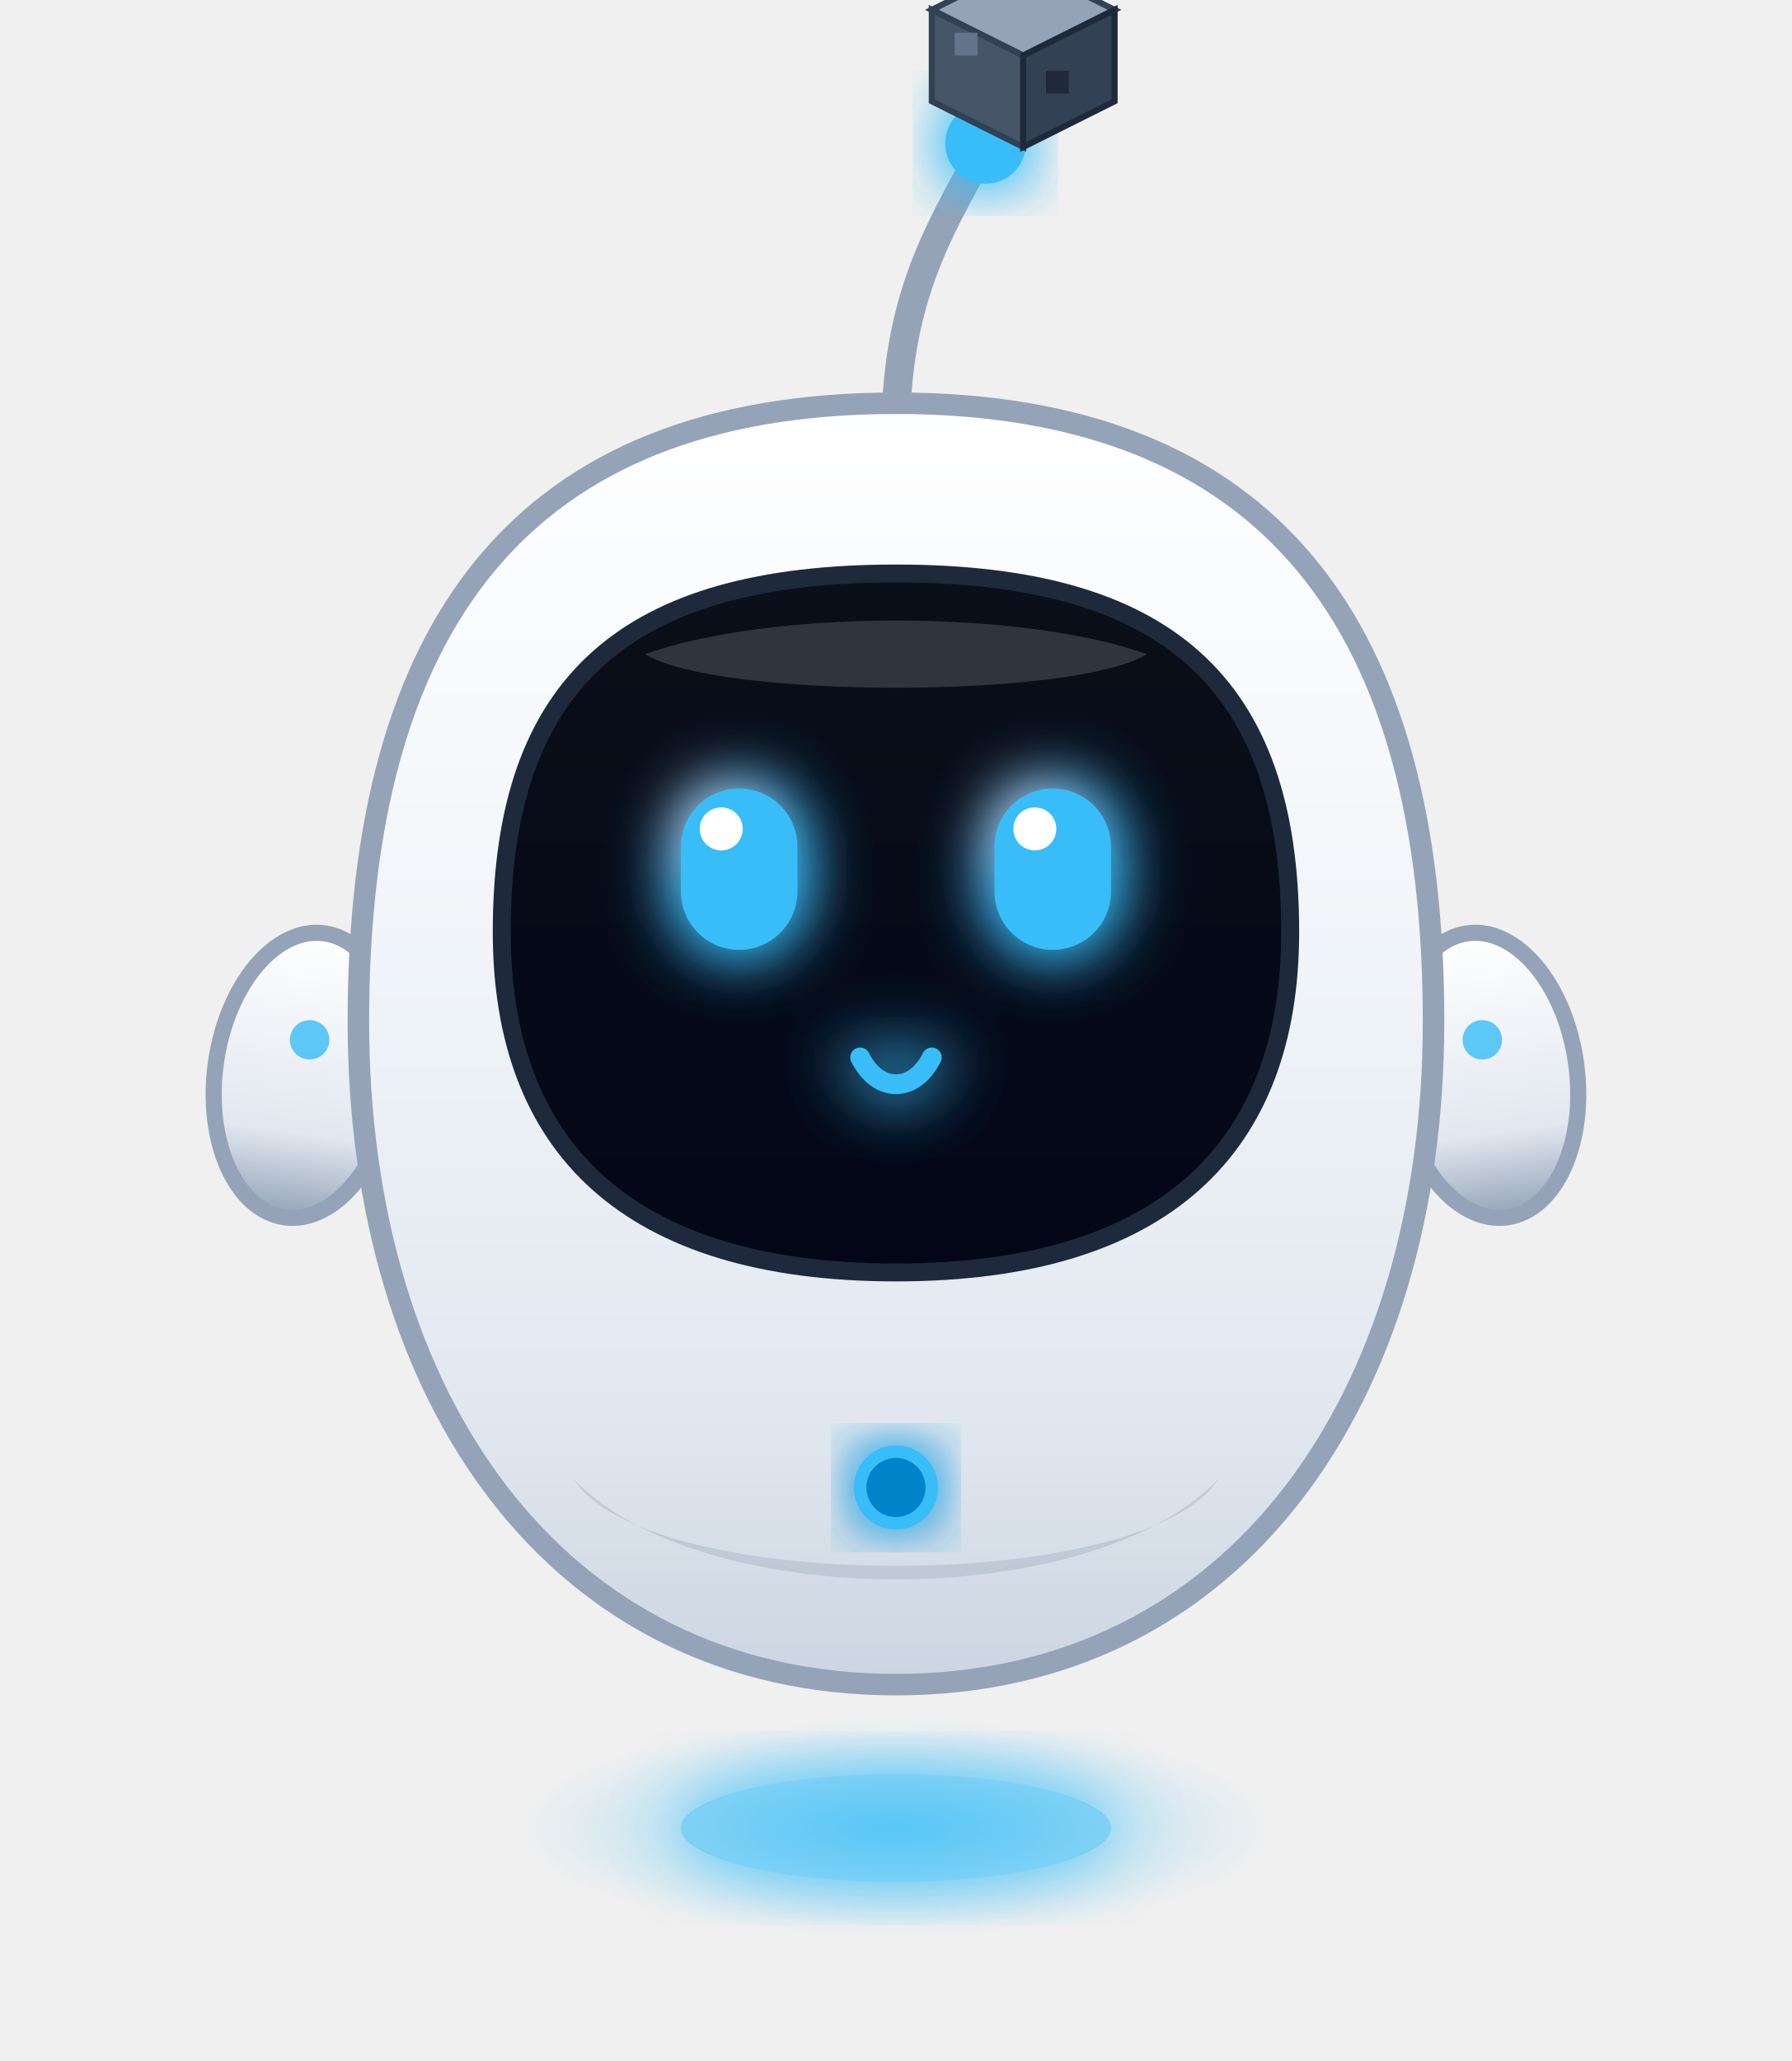
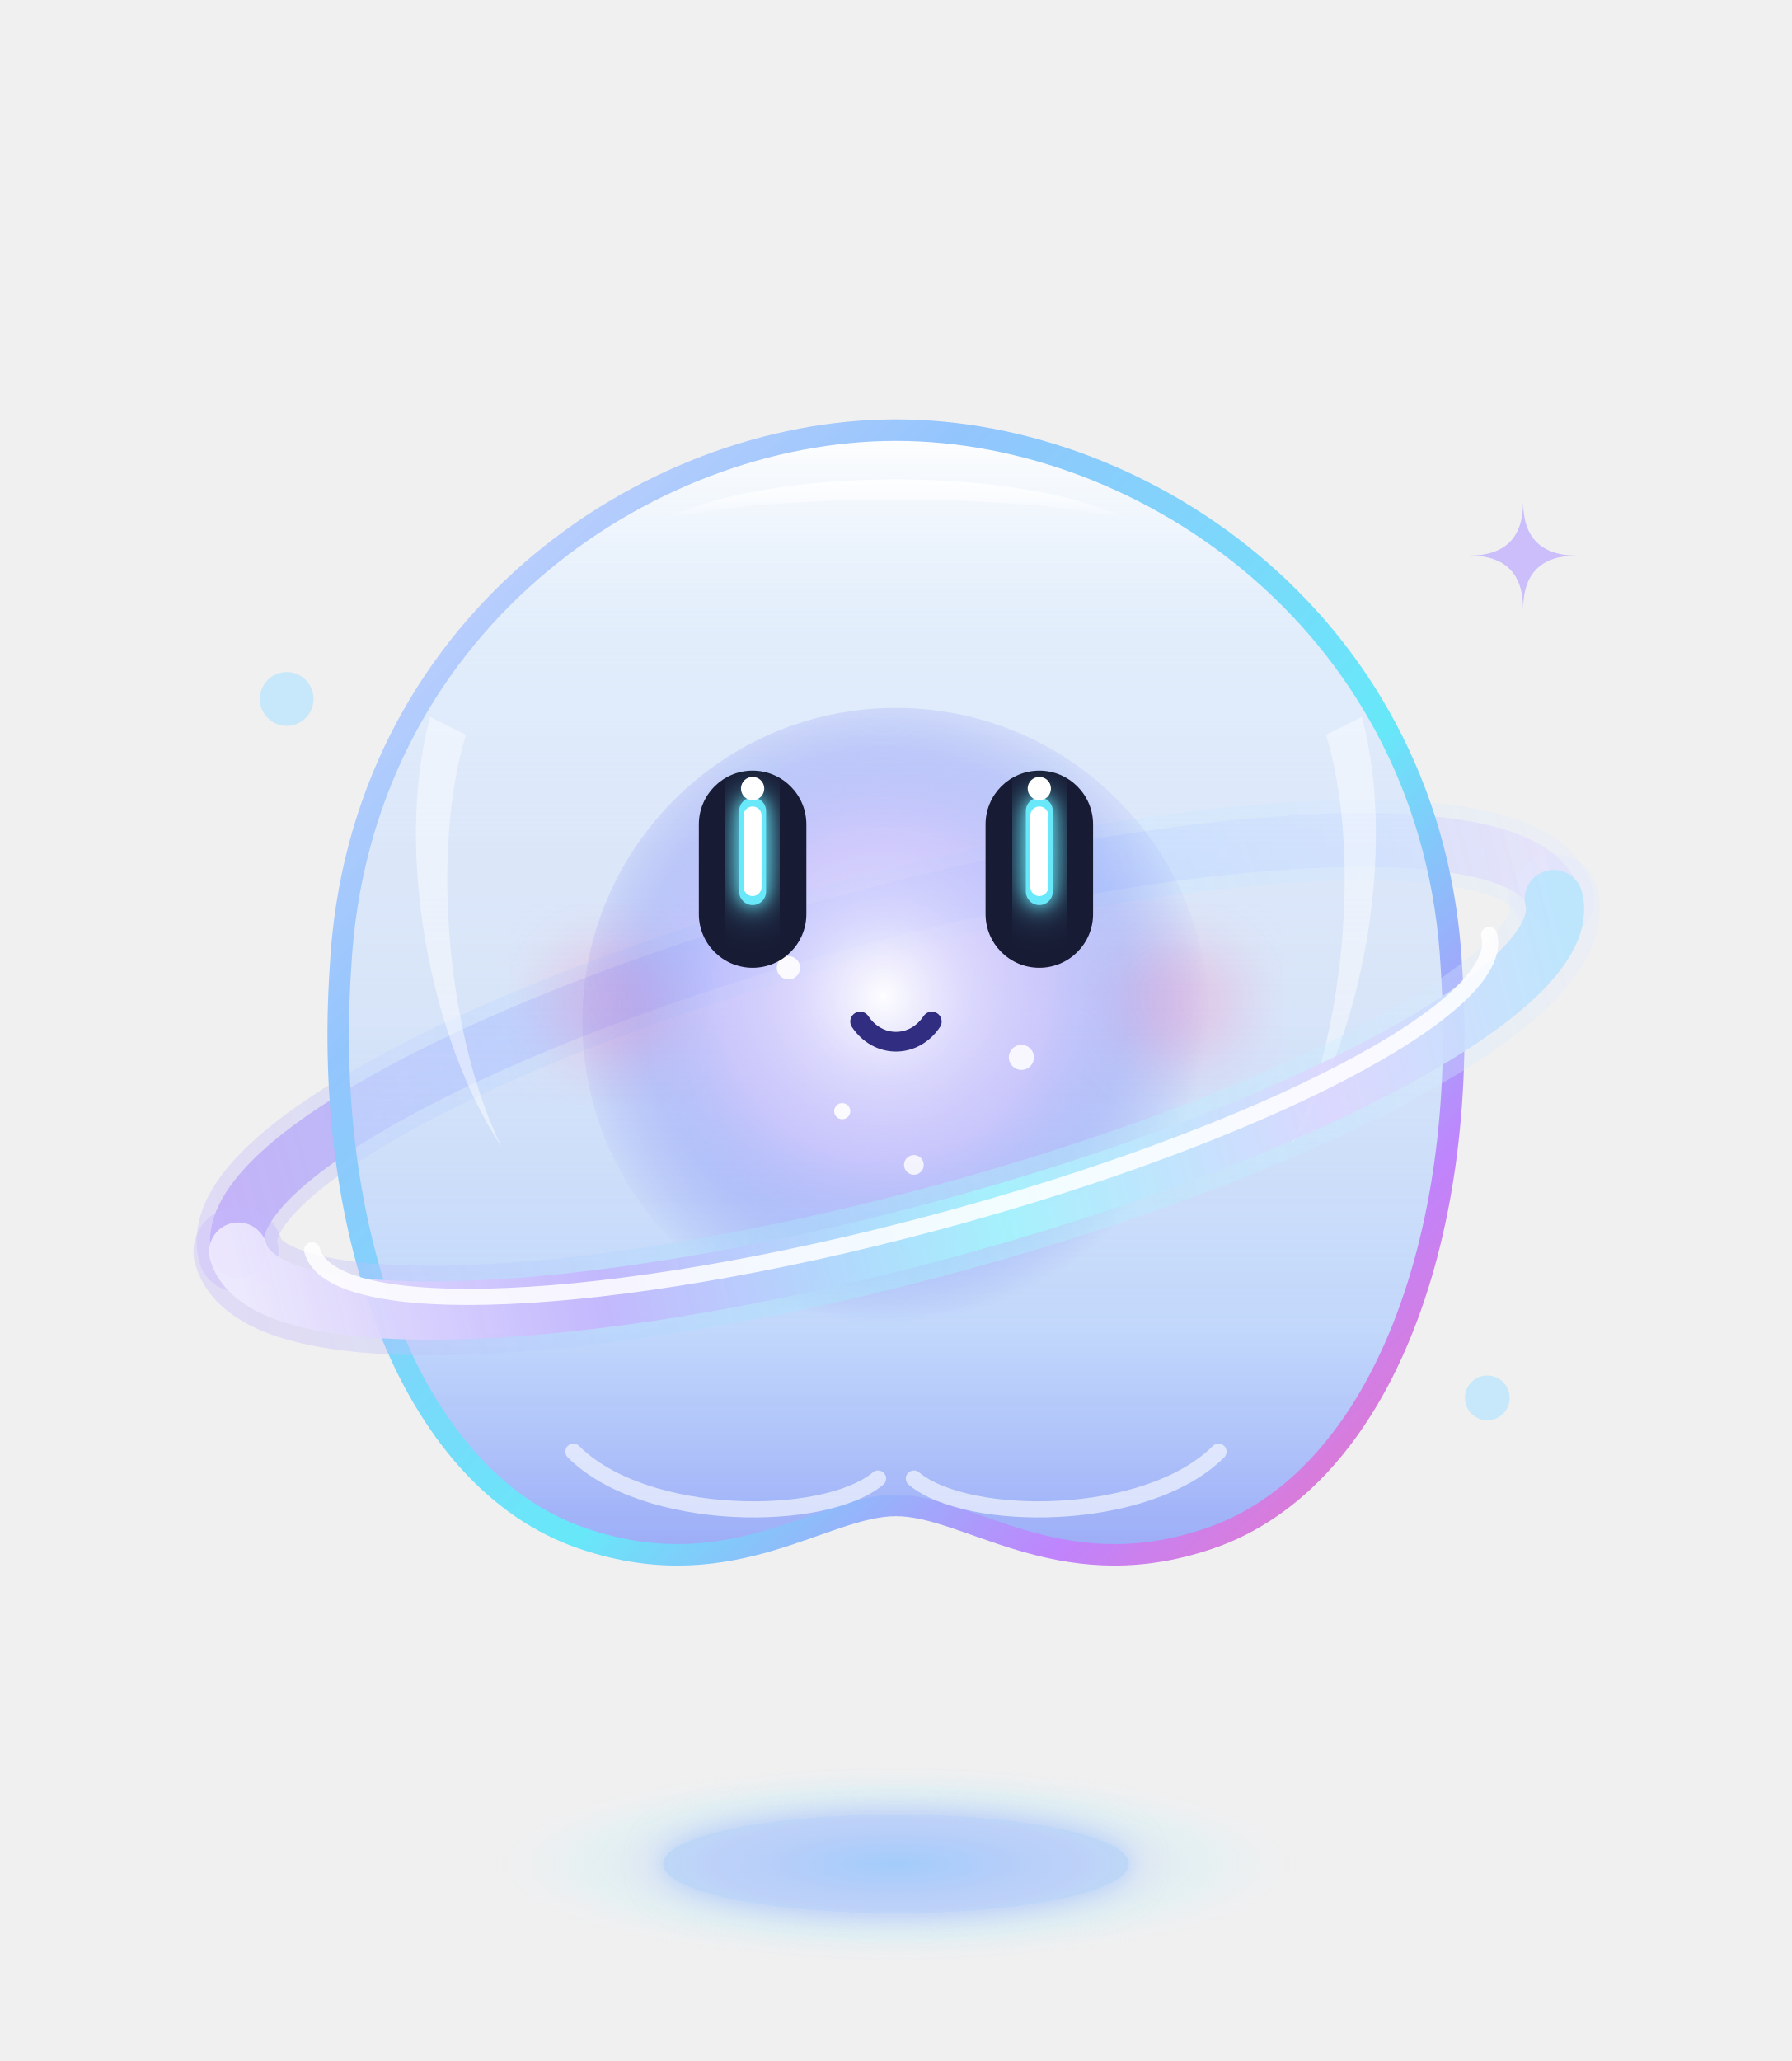
<svg xmlns="http://www.w3.org/2000/svg" width="200" height="230" viewBox="0 0 200 230" fill="none">
  <defs>
-     <linearGradient id="pebCeramic" x1="0" y1="0" x2="0" y2="1">
-       <stop offset="0%" stop-color="#FFFFFF" />
-       <stop offset="42%" stop-color="#F1F5F9" />
-       <stop offset="78%" stop-color="#E2E8F0" />
-       <stop offset="100%" stop-color="#CBD5E1" />
+     <linearGradient id="pebGlassBody" x1="0%" y1="0%" x2="0%" y2="100%">
+       <stop offset="0%" stop-color="#FFFFFF" stop-opacity="0.92" />
+       <stop offset="16%" stop-color="#E0EEFF" stop-opacity="0.78" />
+       <stop offset="48%" stop-color="#C7DDFF" stop-opacity="0.55" />
+       <stop offset="80%" stop-color="#B4D0FE" stop-opacity="0.78" />
+       <stop offset="100%" stop-color="#93A5F8" stop-opacity="0.92" />
    </linearGradient>
-     <linearGradient id="pebOled" x1="0" y1="0" x2="0" y2="1">
-       <stop offset="0%" stop-color="#0B0F19" />
-       <stop offset="100%" stop-color="#020617" />
+     <linearGradient id="pebIridescentRim" x1="0%" y1="0%" x2="100%" y2="100%">
+       <stop offset="0%" stop-color="#DDD6FE" />
+       <stop offset="28%" stop-color="#93C5FD" />
+       <stop offset="60%" stop-color="#67E8F9" />
+       <stop offset="82%" stop-color="#C084FC" />
+       <stop offset="100%" stop-color="#F472B6" />
    </linearGradient>
-     <linearGradient id="pebHand" x1="0" y1="0" x2="0" y2="1">
-       <stop offset="0%" stop-color="#FFFFFF" />
-       <stop offset="70%" stop-color="#E2E8F0" />
-       <stop offset="100%" stop-color="#94A3B8" />
+     <linearGradient id="pebRingBack" x1="0%" y1="0%" x2="100%" y2="0%">
+       <stop offset="0%" stop-color="#A78BFA" stop-opacity="0.5" />
+       <stop offset="50%" stop-color="#93C5FD" stop-opacity="0.65" />
+       <stop offset="100%" stop-color="#DDD6FE" stop-opacity="0.45" />
    </linearGradient>
-     <filter id="pebNeon" x="-40%" y="-40%" width="180%" height="180%">
-       <feGaussianBlur stdDeviation="3.5" result="blur1" />
-       <feGaussianBlur stdDeviation="1.5" result="blur2" />
+     <linearGradient id="pebRingFront" x1="0%" y1="0%" x2="100%" y2="0%">
+       <stop offset="0%" stop-color="#EDE9FE" stop-opacity="0.95" />
+       <stop offset="25%" stop-color="#C4B5FD" stop-opacity="0.88" />
+       <stop offset="55%" stop-color="#A5F3FC" stop-opacity="0.92" />
+       <stop offset="80%" stop-color="#DDD6FE" stop-opacity="0.88" />
+       <stop offset="100%" stop-color="#BAE6FD" stop-opacity="0.95" />
+     </linearGradient>
+     <linearGradient id="pebRingGlow" x1="0%" y1="0%" x2="100%" y2="0%">
+       <stop offset="0%" stop-color="rgba(196, 181, 253, 0.7)" />
+       <stop offset="50%" stop-color="rgba(165, 243, 252, 0.85)" />
+       <stop offset="100%" stop-color="rgba(224, 231, 255, 0.6)" />
+     </linearGradient>
+     <radialGradient id="pebNebulaCore" cx="48%" cy="46%" r="52%">
+       <stop offset="0%" stop-color="#FFFFFF" stop-opacity="0.95" />
+       <stop offset="25%" stop-color="#DDD6FE" stop-opacity="0.8" />
+       <stop offset="50%" stop-color="#C4B5FD" stop-opacity="0.6" />
+       <stop offset="75%" stop-color="#818CF8" stop-opacity="0.35" />
+       <stop offset="100%" stop-color="#6366F1" stop-opacity="0" />
+     </radialGradient>
+     <linearGradient id="pebCrestHighlight" x1="0%" y1="0%" x2="0%" y2="100%">
+       <stop offset="0%" stop-color="#FFFFFF" stop-opacity="0.88" />
+       <stop offset="60%" stop-color="#FFFFFF" stop-opacity="0.45" />
+       <stop offset="100%" stop-color="#FFFFFF" stop-opacity="0" />
+     </linearGradient>
+     <radialGradient id="pebGroundCaustic" cx="50%" cy="50%" r="50%">
+       <stop offset="0%" stop-color="rgba(147, 197, 253, 0.7)" />
+       <stop offset="45%" stop-color="rgba(196, 181, 253, 0.35)" />
+       <stop offset="75%" stop-color="rgba(165, 243, 252, 0.15)" />
+       <stop offset="100%" stop-color="rgba(224, 231, 255, 0)" />
+     </radialGradient>
+     <filter id="pebCyanGlow" x="-50%" y="-50%" width="200%" height="200%">
+       <feGaussianBlur in="SourceGraphic" stdDeviation="2.4" result="blur1" />
+       <feGaussianBlur in="SourceGraphic" stdDeviation="1.0" result="blur2" />
      <feMerge>
        <feMergeNode in="blur1" />
        <feMergeNode in="blur2" />
        <feMergeNode in="SourceGraphic" />
      </feMerge>
    </filter>
-     <radialGradient id="pebAura" cx="50%" cy="50%" r="50%">
-       <stop offset="0%" stop-color="rgba(56, 189, 248, 0.65)" />
-       <stop offset="60%" stop-color="rgba(56, 189, 248, 0.2)" />
-       <stop offset="100%" stop-color="rgba(56, 189, 248, 0)" />
-     </radialGradient>
+     <filter id="pebSoftBlur" x="-30%" y="-30%" width="160%" height="160%">
+       <feGaussianBlur stdDeviation="3.2" />
+     </filter>
  </defs>
-   <ellipse cx="100" cy="204" rx="42" ry="12" fill="url(#pebAura)" />
-   <ellipse cx="100" cy="204" rx="24" ry="6" fill="#38BDF8" opacity="0.5" filter="url(#pebNeon)" />
-   <g transform="rotate(8 34 120)">
-     <ellipse cx="34" cy="120" rx="10" ry="16" fill="url(#pebHand)" stroke="#94A3B8" stroke-width="1.8" />
-     <circle cx="34" cy="116" r="2.2" fill="#38BDF8" opacity="0.8" />
+   <ellipse cx="100" cy="208" rx="46" ry="11" fill="url(#pebGroundCaustic)" />
+   <ellipse cx="100" cy="208" rx="26" ry="5.5" fill="#93C5FD" opacity="0.45" filter="url(#pebCyanGlow)" />
+   <g transform="rotate(-15 100 120)">
+     <path d="M 24 120 A 76 18 0 0 1 176 120" stroke="url(#pebRingGlow)" stroke-width="9" opacity="0.5" stroke-linecap="round" />
+     <path d="M 24 120 A 76 18 0 0 1 176 120" stroke="url(#pebRingBack)" stroke-width="6" stroke-linecap="round" />
  </g>
-   <g transform="rotate(-8 166 120)">
-     <ellipse cx="166" cy="120" rx="10" ry="16" fill="url(#pebHand)" stroke="#94A3B8" stroke-width="1.8" />
-     <circle cx="166" cy="116" r="2.2" fill="#38BDF8" opacity="0.8" />
+   <path d="M 100 48 C 128 48, 160 70, 162 108 C 164 138, 154 166, 134 172 C 118 177, 108 168, 100 168 C 92 168, 82 177, 66 172 C 46 166, 36 138, 38 108 C 40 70, 72 48, 100 48 Z" fill="url(#pebGlassBody)" stroke="url(#pebIridescentRim)" stroke-width="2.4" />
+   <circle cx="100" cy="114" r="35" fill="url(#pebNebulaCore)" />
+   <circle cx="88" cy="108" r="1.3" fill="#FFFFFF" opacity="0.9" />
+   <circle cx="114" cy="118" r="1.4" fill="#FFFFFF" opacity="0.85" />
+   <circle cx="102" cy="130" r="1.1" fill="#FFFFFF" opacity="0.8" />
+   <circle cx="94" cy="124" r="0.9" fill="#FFFFFF" opacity="0.9" />
+   <path d="M 74 58 C 86 52, 114 52, 126 58 C 114 55, 86 55, 74 58 Z" fill="url(#pebCrestHighlight)" />
+   <path d="M 48 80 C 44 95, 48 116, 56 128 C 50 116, 48 95, 52 82 Z" fill="#FFFFFF" opacity="0.45" />
+   <path d="M 152 80 C 156 95, 152 116, 144 128 C 150 116, 152 95, 148 82 Z" fill="#FFFFFF" opacity="0.45" />
+   <path d="M 64 162 C 72 170, 92 170, 98 165" stroke="rgba(255,255,255,0.6)" stroke-width="1.8" stroke-linecap="round" fill="none" />
+   <path d="M 102 165 C 108 170, 128 170, 136 162" stroke="rgba(255,255,255,0.6)" stroke-width="1.8" stroke-linecap="round" fill="none" />
+   <circle cx="68" cy="112" r="7" fill="#F472B6" opacity="0.25" filter="url(#pebSoftBlur)" />
+   <circle cx="132" cy="112" r="7" fill="#F472B6" opacity="0.25" filter="url(#pebSoftBlur)" />
+   <rect x="78" y="86" width="12" height="22" rx="6" fill="#181B34" />
+   <rect x="82.5" y="89" width="3" height="12" rx="1.5" fill="#67E8F9" filter="url(#pebCyanGlow)" />
+   <rect x="83" y="90" width="2" height="10" rx="1" fill="#FFFFFF" />
+   <circle cx="84" cy="88" r="1.3" fill="#FFFFFF" />
+   <rect x="110" y="86" width="12" height="22" rx="6" fill="#181B34" />
+   <rect x="114.5" y="89" width="3" height="12" rx="1.5" fill="#67E8F9" filter="url(#pebCyanGlow)" />
+   <rect x="115" y="90" width="2" height="10" rx="1" fill="#FFFFFF" />
+   <circle cx="116" cy="88" r="1.3" fill="#FFFFFF" />
+   <path d="M 96 114 C 98 117, 102 117, 104 114" stroke="#312E81" stroke-width="2.2" stroke-linecap="round" fill="none" />
+   <g transform="rotate(-15 100 120)">
+     <path d="M 176 120 A 76 18 0 0 1 24 120" stroke="url(#pebRingGlow)" stroke-width="10" opacity="0.5" stroke-linecap="round" />
+     <path d="M 176 120 A 76 18 0 0 1 24 120" stroke="url(#pebRingFront)" stroke-width="6.5" stroke-linecap="round" />
+     <path d="M 168 122 A 68 15 0 0 1 32 122" stroke="#FFFFFF" stroke-width="1.8" stroke-linecap="round" opacity="0.85" />
  </g>
-   <path d="M 100 48 C 100 32, 106 24, 110 16" stroke="#94A3B8" stroke-width="3.2" stroke-linecap="round" />
-   <circle cx="110" cy="16" r="4.5" fill="#38BDF8" filter="url(#pebNeon)" />
-   <g transform="translate(104, -4) scale(0.85)">
-     <polygon points="12,0 24,6 12,12 0,6" fill="#94A3B8" stroke="#334155" stroke-width="0.8" />
-     <polygon points="0,6 12,12 12,24 0,18" fill="#475569" stroke="#334155" stroke-width="0.8" />
-     <polygon points="12,12 24,6 24,18 12,24" fill="#334155" stroke="#1E293B" stroke-width="0.8" />
-     <rect x="3" y="9" width="3" height="3" fill="#64748B" />
-     <rect x="15" y="14" width="3" height="3" fill="#1E293B" />
-   </g>
-   <path d="M 100 45 C 142 45, 160 70, 160 114 C 160 156, 138 188, 100 188 C 62 188, 40 156, 40 114 C 40 70, 58 45, 100 45 Z" fill="url(#pebCeramic)" stroke="#94A3B8" stroke-width="2.4" />
-   <path d="M 64 165 C 78 180, 122 180, 136 165 C 128 178, 72 178, 64 165 Z" fill="#94A3B8" opacity="0.35" />
-   <path d="M 100 64 C 130 64, 144 76, 144 104 C 144 128, 130 142, 100 142 C 70 142, 56 128, 56 104 C 56 76, 70 64, 100 64 Z" fill="url(#pebOled)" stroke="#1E293B" stroke-width="2" />
-   <path d="M 72 73 C 86 68, 114 68, 128 73 C 120 78, 80 78, 72 73 Z" fill="white" opacity="0.16" />
-   <circle cx="100" cy="166" r="4" fill="#0284C7" stroke="#38BDF8" stroke-width="1.4" filter="url(#pebNeon)" />
-   <g filter="url(#pebNeon)">
-     <rect x="76" y="88" width="13" height="18" rx="6.5" fill="#38BDF8" />
-     <circle cx="80.5" cy="92.5" r="2.4" fill="#FFFFFF" />
-     <rect x="111" y="88" width="13" height="18" rx="6.5" fill="#38BDF8" />
-     <circle cx="115.5" cy="92.5" r="2.4" fill="#FFFFFF" />
-     <path d="M 96 118 C 98 122, 102 122, 104 118" stroke="#38BDF8" stroke-width="2.2" stroke-linecap="round" fill="none" />
-   </g>
+   <path d="M 170 56 Q 170 62 176 62 Q 170 62 170 68 Q 170 62 164 62 Q 170 62 170 56 Z" fill="#C4B5FD" opacity="0.85" />
+   <circle cx="32" cy="78" r="3" fill="#BAE6FD" opacity="0.75" />
+   <circle cx="166" cy="156" r="2.5" fill="#BAE6FD" opacity="0.75" />
</svg>
